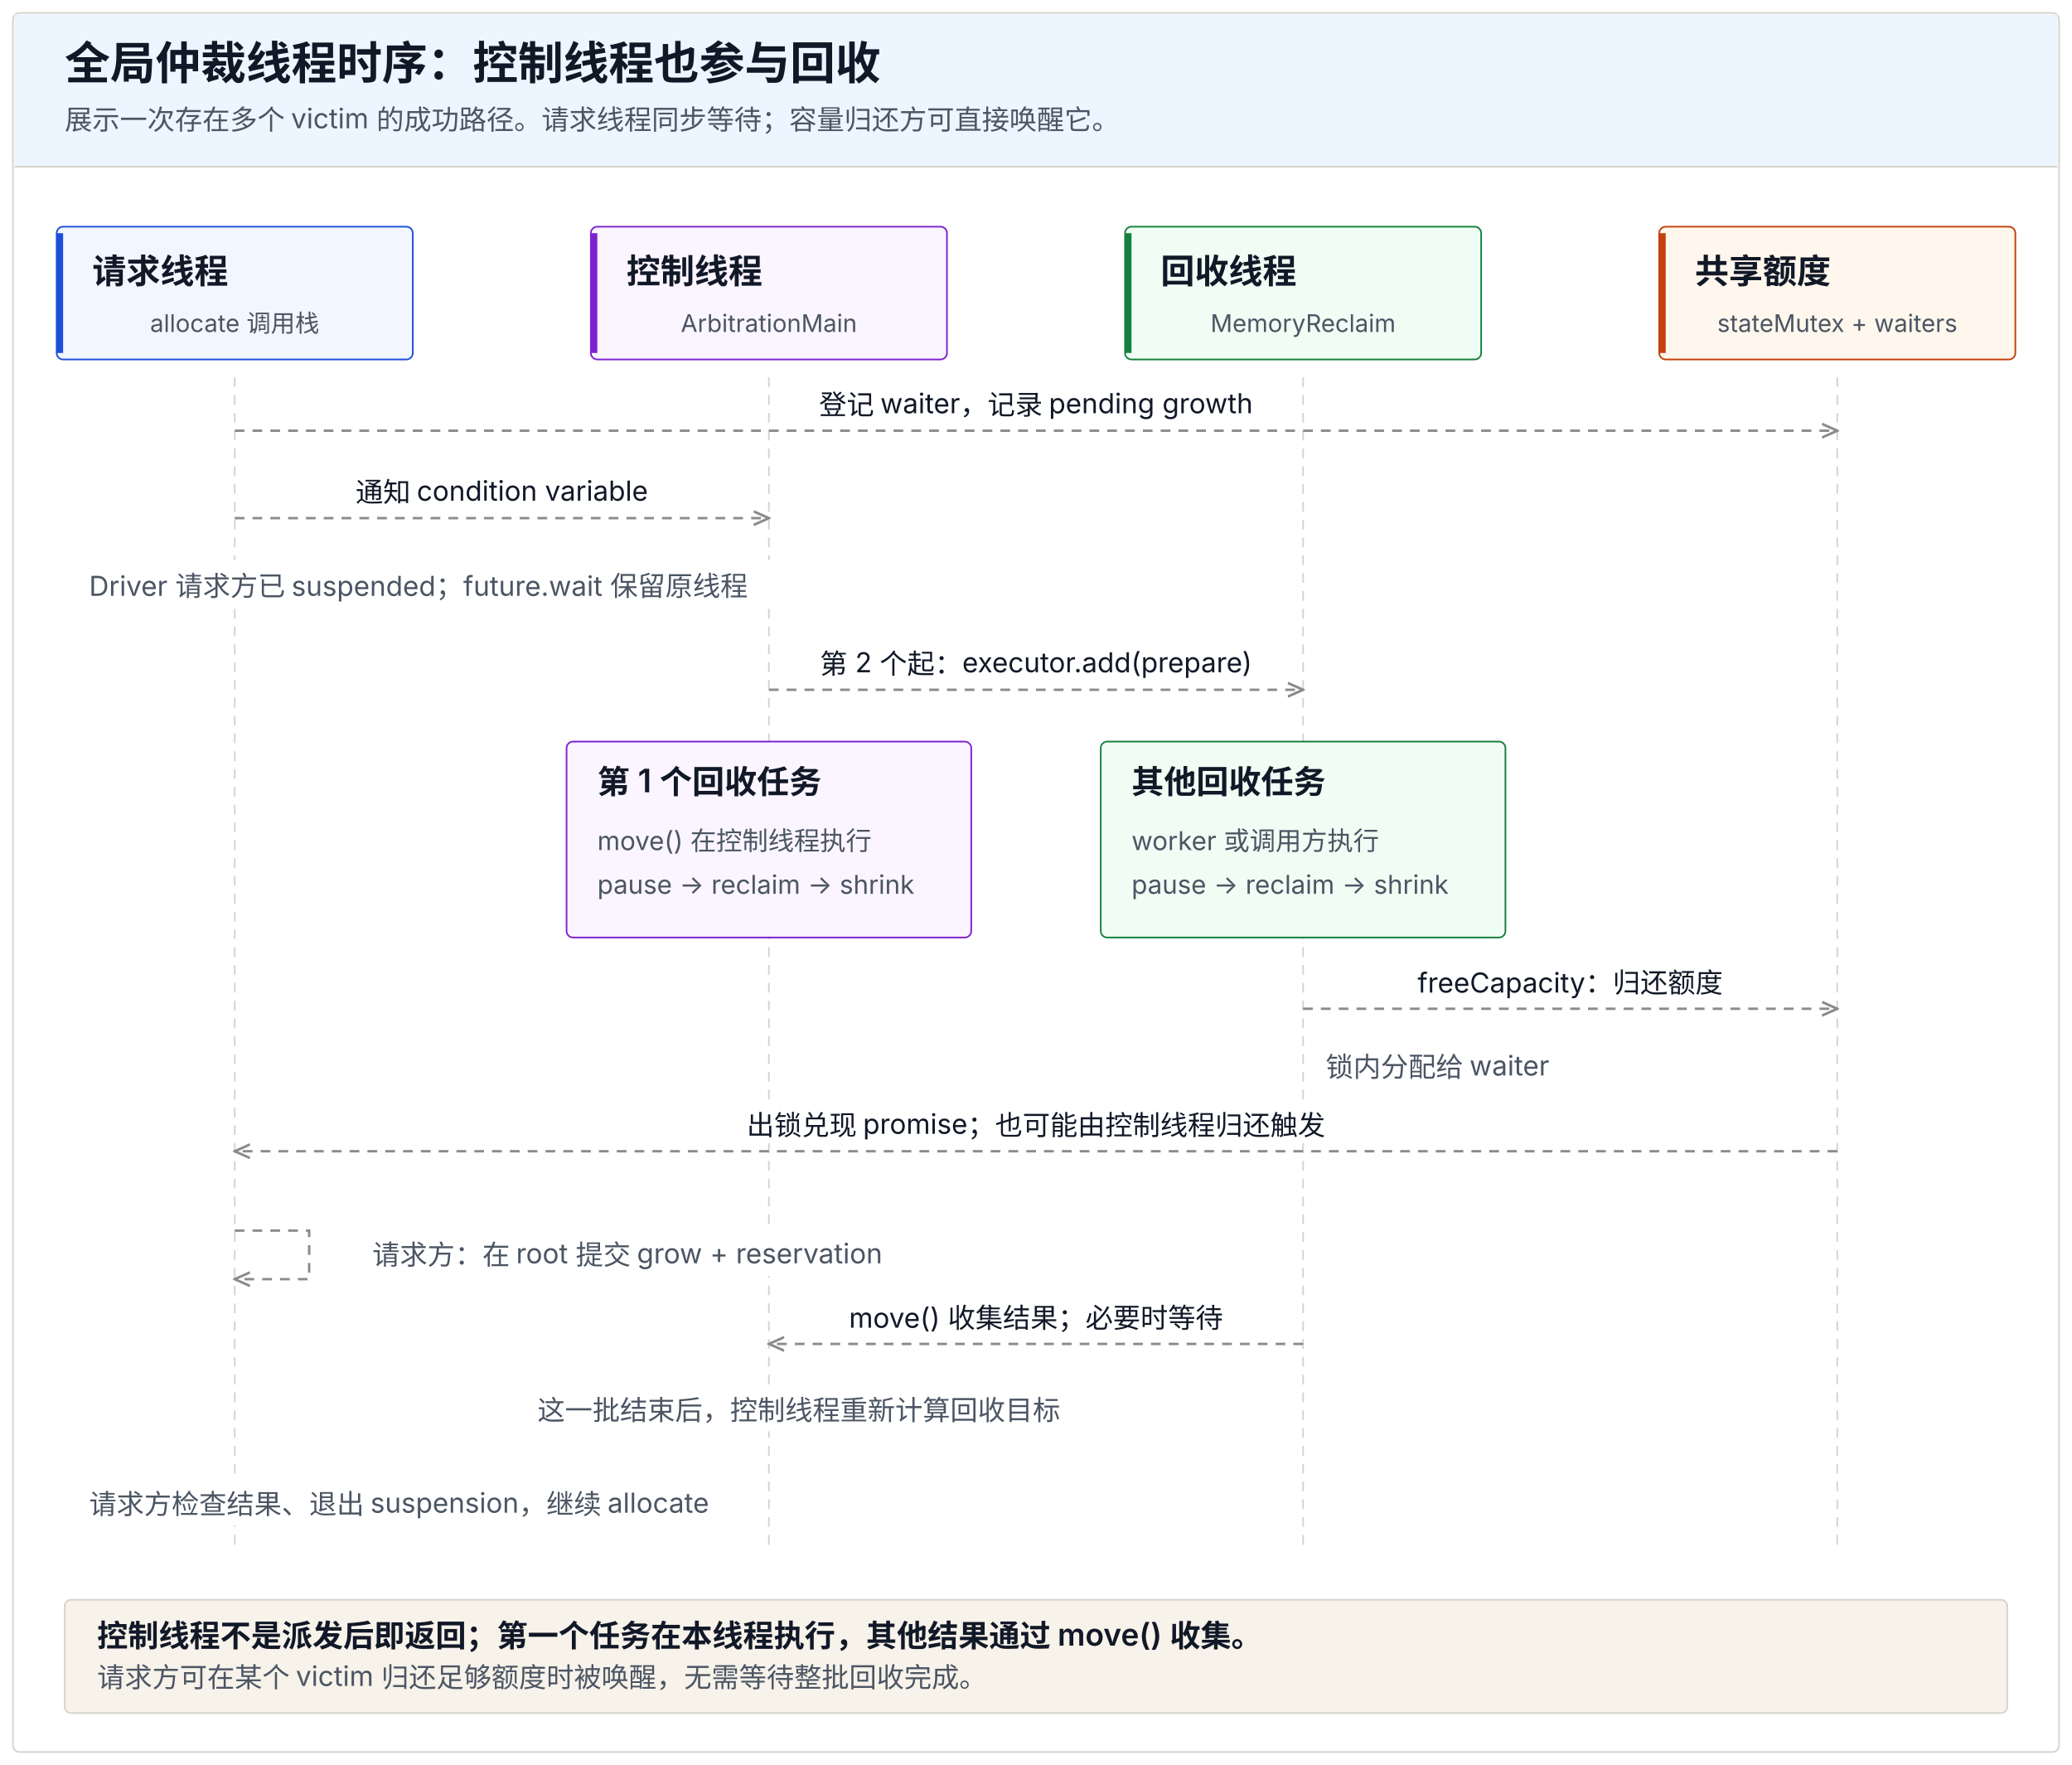
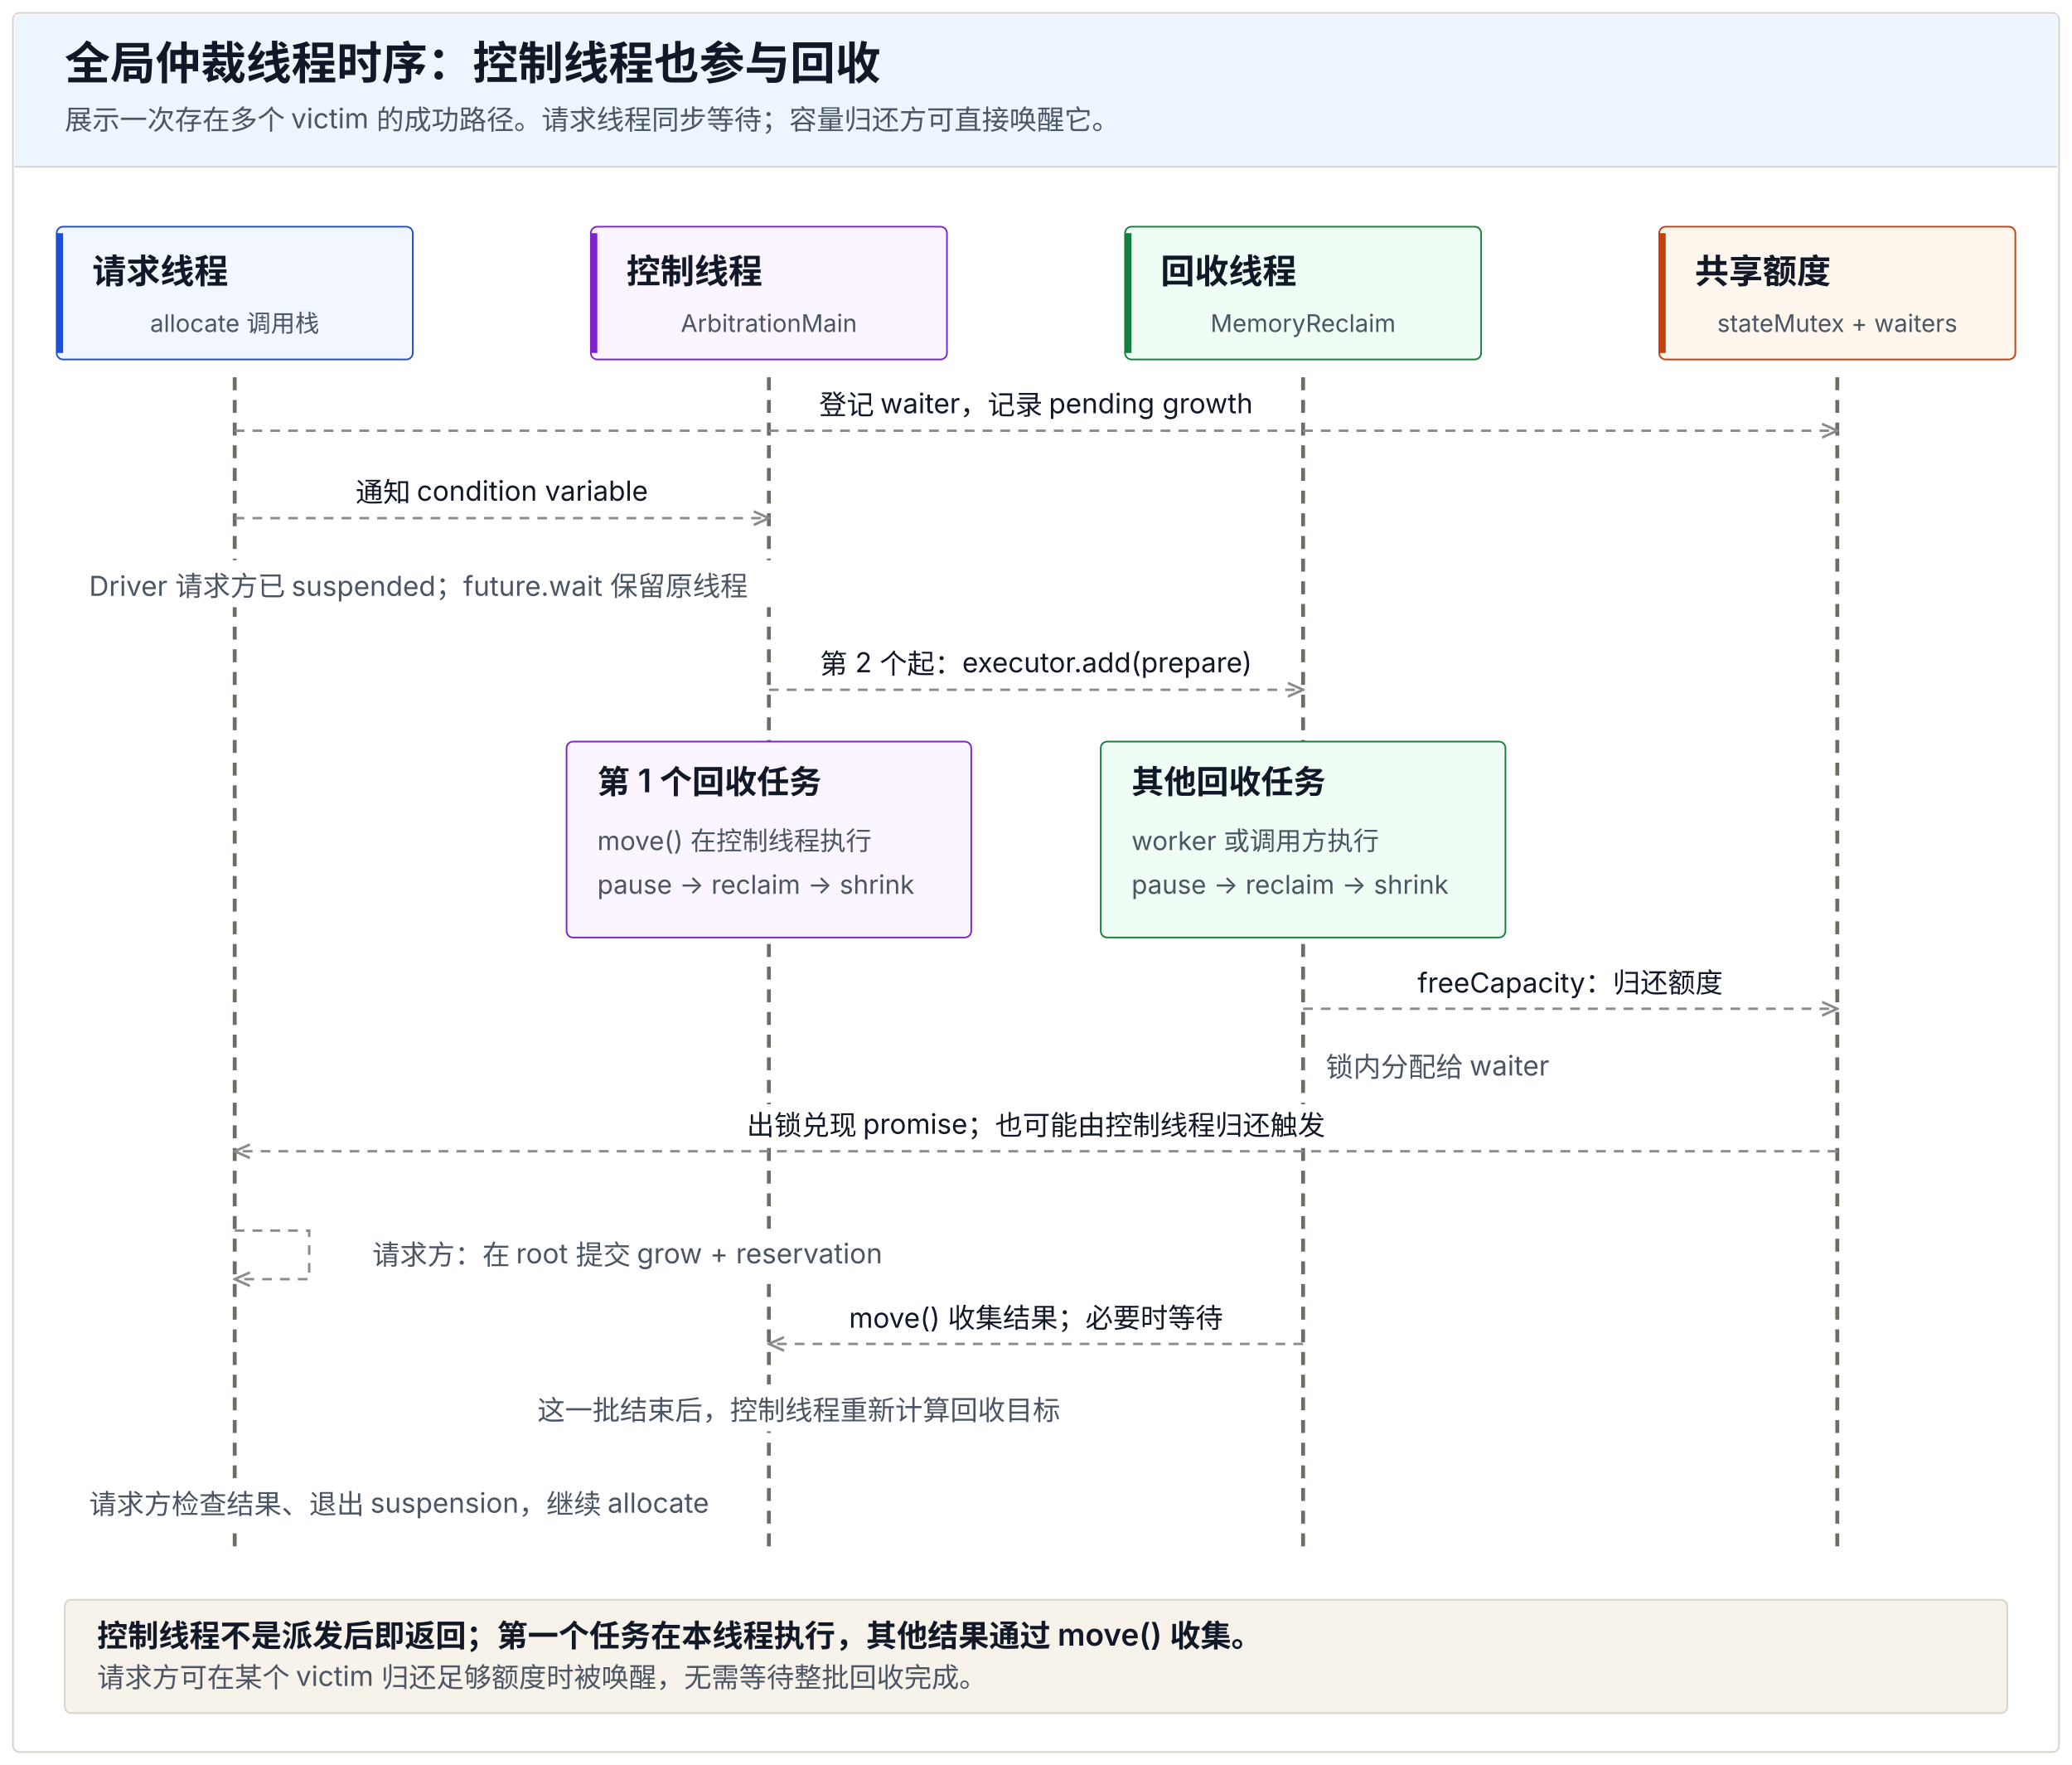
<svg xmlns="http://www.w3.org/2000/svg" width="1280" height="1090" viewBox="0 0 1280 1090" role="img" aria-labelledby="title desc">
  <defs>
    <marker id="arrow" viewBox="0 0 10 10" refX="9" refY="5" markerWidth="7" markerHeight="7" orient="auto-start-reverse">
      <path d="M 0 1 L 9 5 L 0 9" fill="none" stroke="#8b8b8b" stroke-width="1.5" />
    </marker>
  </defs>
  <rect x="0" y="0" width="1280" height="1090" rx="0" fill="white" stroke="none" stroke-width="1" />
  <rect x="8" y="8" width="1264" height="1074" rx="4" fill="white" stroke="#d6d3cc" stroke-width="1" />
  <rect x="9" y="9" width="1262" height="94" rx="0" fill="#edf5ff" stroke="none" stroke-width="1" />
  <line x1="9" y1="103" x2="1271" y2="103" stroke="#d6d3cc" stroke-width="1" />
  <text x="40" y="49" font-family="Inter, Noto Sans SC, Noto Sans CJK SC, Arial, sans-serif" fill="#111827" font-size="28" font-weight="600" text-anchor="start">全局仲裁线程时序：控制线程也参与回收</text>
  <text x="40" y="80" font-family="Inter, Noto Sans SC, Noto Sans CJK SC, Arial, sans-serif" fill="#4b5563" font-size="17" font-weight="400" text-anchor="start">展示一次存在多个 victim 的成功路径。请求线程同步等待；容量归还方可直接唤醒它。</text>
  <rect x="35" y="140" width="220" height="82" rx="4" fill="#f2f7ff" stroke="#1d4ed8" stroke-width="1" />
  <rect x="35" y="144" width="4" height="74" rx="0" fill="#1d4ed8" stroke="none" stroke-width="1" />
  <text x="57" y="175" font-family="Inter, Noto Sans SC, Noto Sans CJK SC, Arial, sans-serif" fill="#111827" font-size="21" font-weight="600" text-anchor="start">请求线程</text>
  <text x="145" y="205" font-family="Inter, Noto Sans SC, Noto Sans CJK SC, Arial, sans-serif" fill="#4b5563" font-size="15" font-weight="400" text-anchor="middle">allocate 调用栈</text>
-   <line x1="145" y1="233" x2="145" y2="957" stroke="#d6d3cc" stroke-width="1" stroke-dasharray="6 5" />
+   <line x1="145" y1="233" x2="145" y2="957" stroke="#706b63" stroke-width="2.4" stroke-dasharray="8 6" />
  <rect x="365" y="140" width="220" height="82" rx="4" fill="#faf5ff" stroke="#7e22ce" stroke-width="1" />
  <rect x="365" y="144" width="4" height="74" rx="0" fill="#7e22ce" stroke="none" stroke-width="1" />
  <text x="387" y="175" font-family="Inter, Noto Sans SC, Noto Sans CJK SC, Arial, sans-serif" fill="#111827" font-size="21" font-weight="600" text-anchor="start">控制线程</text>
  <text x="475" y="205" font-family="Inter, Noto Sans SC, Noto Sans CJK SC, Arial, sans-serif" fill="#4b5563" font-size="15" font-weight="400" text-anchor="middle">ArbitrationMain</text>
-   <line x1="475" y1="233" x2="475" y2="957" stroke="#d6d3cc" stroke-width="1" stroke-dasharray="6 5" />
+   <line x1="475" y1="233" x2="475" y2="957" stroke="#706b63" stroke-width="2.4" stroke-dasharray="8 6" />
  <rect x="695" y="140" width="220" height="82" rx="4" fill="#f0fdf4" stroke="#15803d" stroke-width="1" />
  <rect x="695" y="144" width="4" height="74" rx="0" fill="#15803d" stroke="none" stroke-width="1" />
  <text x="717" y="175" font-family="Inter, Noto Sans SC, Noto Sans CJK SC, Arial, sans-serif" fill="#111827" font-size="21" font-weight="600" text-anchor="start">回收线程</text>
  <text x="805" y="205" font-family="Inter, Noto Sans SC, Noto Sans CJK SC, Arial, sans-serif" fill="#4b5563" font-size="15" font-weight="400" text-anchor="middle">MemoryReclaim</text>
-   <line x1="805" y1="233" x2="805" y2="957" stroke="#d6d3cc" stroke-width="1" stroke-dasharray="6 5" />
+   <line x1="805" y1="233" x2="805" y2="957" stroke="#706b63" stroke-width="2.4" stroke-dasharray="8 6" />
  <rect x="1025" y="140" width="220" height="82" rx="4" fill="#fff7ed" stroke="#c2410c" stroke-width="1" />
  <rect x="1025" y="144" width="4" height="74" rx="0" fill="#c2410c" stroke="none" stroke-width="1" />
  <text x="1047" y="175" font-family="Inter, Noto Sans SC, Noto Sans CJK SC, Arial, sans-serif" fill="#111827" font-size="21" font-weight="600" text-anchor="start">共享额度</text>
  <text x="1135" y="205" font-family="Inter, Noto Sans SC, Noto Sans CJK SC, Arial, sans-serif" fill="#4b5563" font-size="15" font-weight="400" text-anchor="middle">stateMutex + waiters</text>
-   <line x1="1135" y1="233" x2="1135" y2="957" stroke="#d6d3cc" stroke-width="1" stroke-dasharray="6 5" />
+   <line x1="1135" y1="233" x2="1135" y2="957" stroke="#706b63" stroke-width="2.4" stroke-dasharray="8 6" />
  <polyline points="145,266 1135,266" fill="none" stroke="#8b8b8b" stroke-width="1.5" stroke-dasharray="6 5" marker-end="url(#arrow)" />
  <rect x="488.5" y="237" width="303" height="24" rx="0" fill="white" stroke="none" stroke-width="1" />
  <text x="640.0" y="256" font-family="Inter, Noto Sans SC, Noto Sans CJK SC, Arial, sans-serif" fill="#111827" font-size="17" font-weight="400" text-anchor="middle">登记 waiter，记录 pending growth</text>
  <polyline points="145,320 475,320" fill="none" stroke="#8b8b8b" stroke-width="1.5" stroke-dasharray="6 5" marker-end="url(#arrow)" />
  <rect x="197.5" y="291" width="225" height="24" rx="0" fill="white" stroke="none" stroke-width="1" />
  <text x="310.0" y="310" font-family="Inter, Noto Sans SC, Noto Sans CJK SC, Arial, sans-serif" fill="#111827" font-size="17" font-weight="400" text-anchor="middle">通知 condition variable</text>
  <rect x="49" y="346" width="447" height="29" rx="0" fill="white" stroke="none" stroke-width="1" />
  <text x="55" y="368" font-family="Inter, Noto Sans SC, Noto Sans CJK SC, Arial, sans-serif" fill="#4b5563" font-size="17" font-weight="400" text-anchor="start">Driver 请求方已 suspended；future.wait 保留原线程</text>
  <polyline points="475,426 805,426" fill="none" stroke="#8b8b8b" stroke-width="1.5" stroke-dasharray="6 5" marker-end="url(#arrow)" />
  <rect x="488.0" y="397" width="304" height="24" rx="0" fill="white" stroke="none" stroke-width="1" />
  <text x="640.0" y="416" font-family="Inter, Noto Sans SC, Noto Sans CJK SC, Arial, sans-serif" fill="#111827" font-size="17" font-weight="400" text-anchor="middle">第 2 个起：executor.add(prepare)</text>
  <rect x="350" y="458" width="250" height="121" rx="4" fill="#faf5ff" stroke="#7e22ce" stroke-width="1" />
  <text x="369" y="490" font-family="Inter, Noto Sans SC, Noto Sans CJK SC, Arial, sans-serif" fill="#111827" font-size="20" font-weight="600" text-anchor="start">第 1 个回收任务</text>
  <text x="369" y="525" font-family="Inter, Noto Sans SC, Noto Sans CJK SC, Arial, sans-serif" fill="#4b5563" font-size="16" font-weight="400" text-anchor="start">move() 在控制线程执行</text>
  <text x="369" y="552" font-family="Inter, Noto Sans SC, Noto Sans CJK SC, Arial, sans-serif" fill="#4b5563" font-size="16" font-weight="400" text-anchor="start">pause → reclaim → shrink</text>
  <rect x="680" y="458" width="250" height="121" rx="4" fill="#f0fdf4" stroke="#15803d" stroke-width="1" />
  <text x="699" y="490" font-family="Inter, Noto Sans SC, Noto Sans CJK SC, Arial, sans-serif" fill="#111827" font-size="20" font-weight="600" text-anchor="start">其他回收任务</text>
  <text x="699" y="525" font-family="Inter, Noto Sans SC, Noto Sans CJK SC, Arial, sans-serif" fill="#4b5563" font-size="16" font-weight="400" text-anchor="start">worker 或调用方执行</text>
  <text x="699" y="552" font-family="Inter, Noto Sans SC, Noto Sans CJK SC, Arial, sans-serif" fill="#4b5563" font-size="16" font-weight="400" text-anchor="start">pause → reclaim → shrink</text>
  <polyline points="805,623 1135,623" fill="none" stroke="#8b8b8b" stroke-width="1.5" stroke-dasharray="6 5" marker-end="url(#arrow)" />
  <rect x="863.5" y="594" width="213" height="24" rx="0" fill="white" stroke="none" stroke-width="1" />
  <text x="970.0" y="613" font-family="Inter, Noto Sans SC, Noto Sans CJK SC, Arial, sans-serif" fill="#111827" font-size="17" font-weight="400" text-anchor="middle">freeCapacity：归还额度</text>
  <rect x="813" y="643" width="164" height="29" rx="0" fill="white" stroke="none" stroke-width="1" />
  <text x="819" y="665" font-family="Inter, Noto Sans SC, Noto Sans CJK SC, Arial, sans-serif" fill="#4b5563" font-size="17" font-weight="400" text-anchor="start">锁内分配给 waiter</text>
  <polyline points="1135,711 145,711" fill="none" stroke="#8b8b8b" stroke-width="1.5" stroke-dasharray="6 5" marker-end="url(#arrow)" />
  <rect x="449.5" y="682" width="381" height="24" rx="0" fill="white" stroke="none" stroke-width="1" />
  <text x="640.0" y="701" font-family="Inter, Noto Sans SC, Noto Sans CJK SC, Arial, sans-serif" fill="#111827" font-size="17" font-weight="400" text-anchor="middle">出锁兑现 promise；也可能由控制线程归还触发</text>
  <polyline points="145,760 191,760 191,790 145,790" fill="none" stroke="#8b8b8b" stroke-width="1.5" stroke-dasharray="6 5" marker-end="url(#arrow)" />
  <rect x="224" y="759" width="360" height="29" rx="0" fill="white" stroke="none" stroke-width="1" />
  <text x="230" y="781" font-family="Inter, Noto Sans SC, Noto Sans CJK SC, Arial, sans-serif" fill="#4b5563" font-size="17" font-weight="400" text-anchor="start">请求方：在 root 提交 grow + reservation</text>
  <polyline points="805,830 475,830" fill="none" stroke="#8b8b8b" stroke-width="1.5" stroke-dasharray="6 5" marker-end="url(#arrow)" />
  <rect x="513.5" y="801" width="253" height="24" rx="0" fill="white" stroke="none" stroke-width="1" />
  <text x="640.0" y="820" font-family="Inter, Noto Sans SC, Noto Sans CJK SC, Arial, sans-serif" fill="#111827" font-size="17" font-weight="400" text-anchor="middle">move() 收集结果；必要时等待</text>
  <rect x="326" y="855" width="339" height="29" rx="0" fill="white" stroke="none" stroke-width="1" />
  <text x="332" y="877" font-family="Inter, Noto Sans SC, Noto Sans CJK SC, Arial, sans-serif" fill="#4b5563" font-size="17" font-weight="400" text-anchor="start">这一批结束后，控制线程重新计算回收目标</text>
  <rect x="49" y="913" width="417" height="29" rx="0" fill="white" stroke="none" stroke-width="1" />
  <text x="55" y="935" font-family="Inter, Noto Sans SC, Noto Sans CJK SC, Arial, sans-serif" fill="#4b5563" font-size="17" font-weight="400" text-anchor="start">请求方检查结果、退出 suspension，继续 allocate</text>
  <rect x="40" y="988" width="1200" height="70" rx="4" fill="#f7f2ea" stroke="#d6d3cc" stroke-width="1" />
  <text x="60" y="1017" font-family="Inter, Noto Sans SC, Noto Sans CJK SC, Arial, sans-serif" fill="#111827" font-size="19" font-weight="600" text-anchor="start">控制线程不是派发后即返回；第一个任务在本线程执行，其他结果通过 move() 收集。</text>
  <text x="60" y="1042" font-family="Inter, Noto Sans SC, Noto Sans CJK SC, Arial, sans-serif" fill="#4b5563" font-size="17" font-weight="400" text-anchor="start">请求方可在某个 victim 归还足够额度时被唤醒，无需等待整批回收完成。</text>
</svg>
